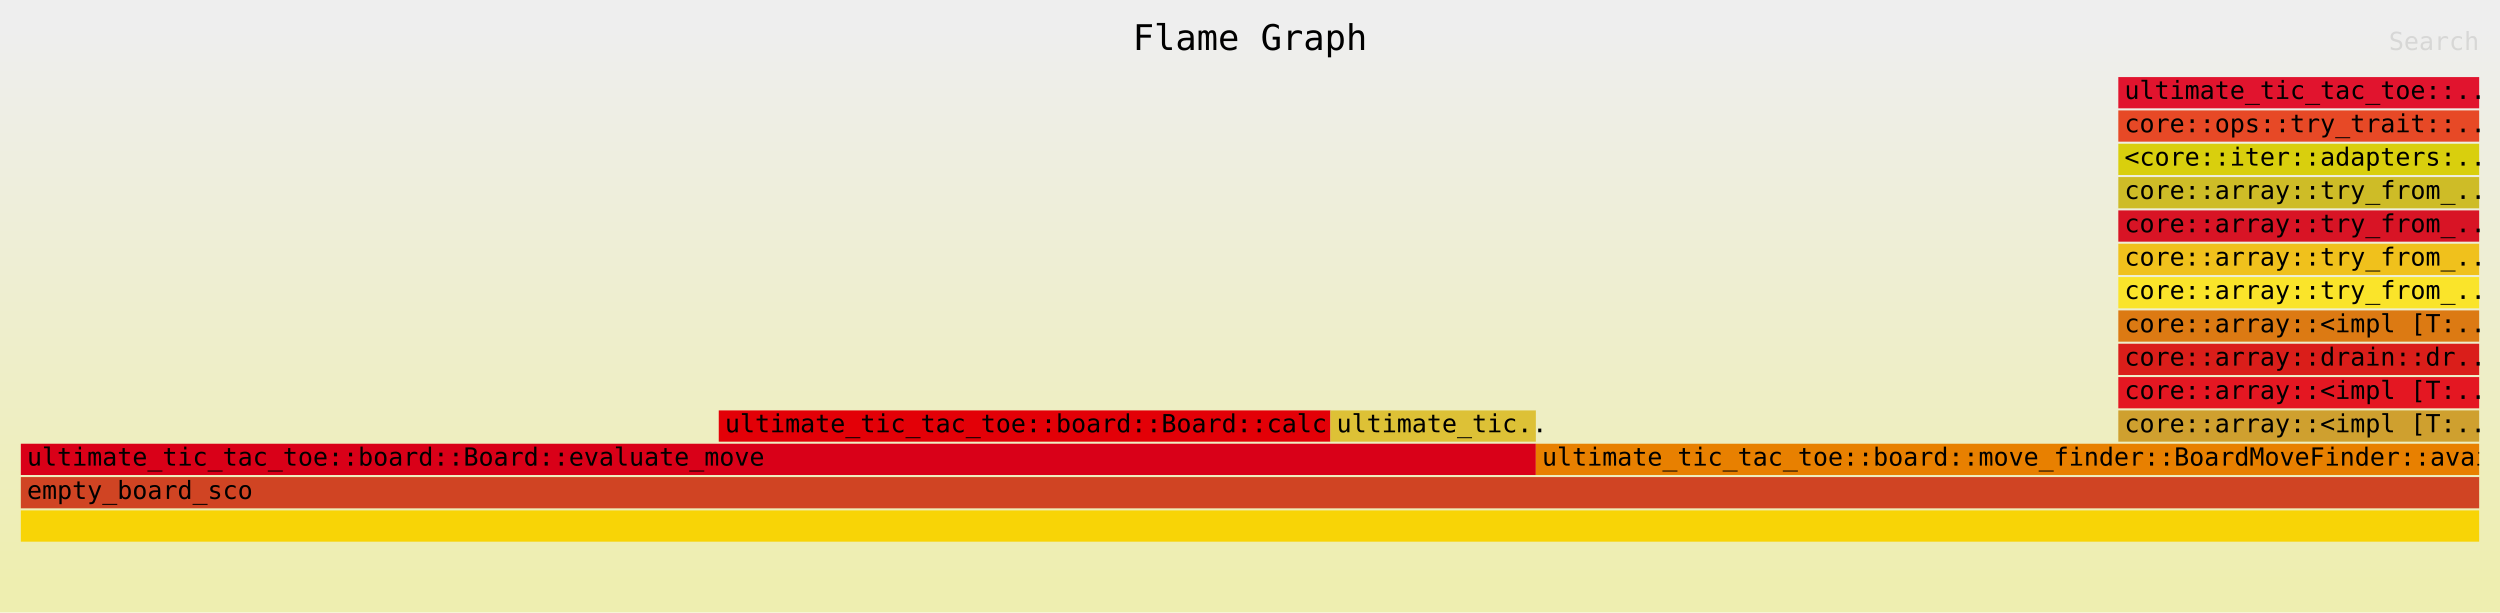
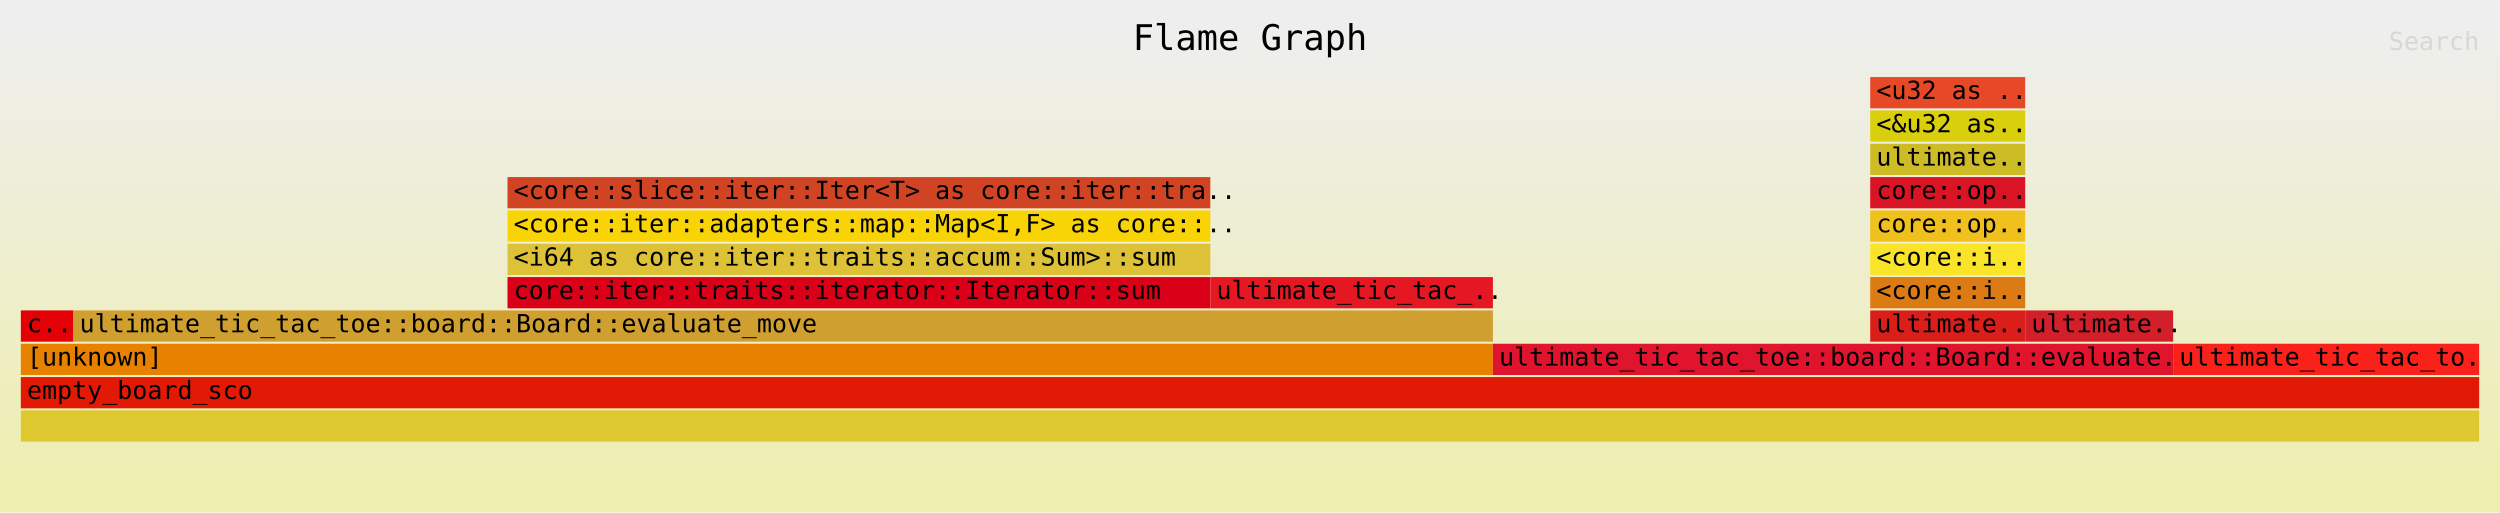
- <svg xmlns="http://www.w3.org/2000/svg" xmlns:ns1="http://github.com/jonhoo/inferno" version="1.1" width="1200" height="294" viewBox="0 0 1200 294">
+ <svg xmlns="http://www.w3.org/2000/svg" xmlns:ns1="http://github.com/jonhoo/inferno" version="1.1" width="1200" height="246" viewBox="0 0 1200 246">
  <defs>
    <linearGradient id="background" y1="0" y2="1" x1="0" x2="0">
      <stop stop-color="#eeeeee" offset="5%" />
      <stop stop-color="#eeeeb0" offset="95%" />
    </linearGradient>
  </defs>
  <style type="text/css">
text { font-family:monospace; font-size:12px }
#title { text-anchor:middle; font-size:17px; }
#matched { text-anchor:end; }
#search { text-anchor:end; opacity:0.1; cursor:pointer; }
#search:hover, #search.show { opacity:1; }
#subtitle { text-anchor:middle; font-color:rgb(160,160,160); }
#unzoom { cursor:pointer; }
#frames &gt; *:hover { stroke:black; stroke-width:0.5; cursor:pointer; }
.hide { display:none; }
.parent { opacity:0.5; }
</style>
-   <rect x="0" y="0" width="100%" height="294" fill="url(#background)" />
+   <rect x="0" y="0" width="100%" height="246" fill="url(#background)" />
  <text id="title" fill="rgb(0,0,0)" x="50%" y="24.00">Flame Graph</text>
-   <text id="details" fill="rgb(0,0,0)" x="10" y="277.00"> </text>
+   <text id="details" fill="rgb(0,0,0)" x="10" y="229.00"> </text>
  <text id="unzoom" class="hide" fill="rgb(0,0,0)" x="10" y="24.00">Reset Zoom</text>
  <text id="search" fill="rgb(0,0,0)" x="1190" y="24.00">Search</text>
-   <text id="matched" fill="rgb(0,0,0)" x="1190" y="277.00"> </text>
-   <svg id="frames" x="10" width="1180" total_samples="32256760">
+   <text id="matched" fill="rgb(0,0,0)" x="1190" y="229.00"> </text>
+   <svg id="frames" x="10" width="1180" total_samples="23442831">
    <g>
-       <rect x="28.39%" y="197" width="24.882%" height="15" fill="rgb(227,0,7)" ns1:x="9157720" ns1:w="8026213" />
-       <text x="28.64%" y="207.50">ultimate_tic_tac_toe::board::Board::calc..</text>
+       <rect x="0%" y="149" width="2.139%" height="15" fill="rgb(227,0,7)" ns1:x="0" ns1:w="501504" />
+       <text x="0.25%" y="159.50">c..</text>
    </g>
    <g>
-       <rect x="0%" y="213" width="61.628%" height="15" fill="rgb(217,0,24)" ns1:x="0" ns1:w="19879173" />
-       <text x="0.25%" y="223.50">ultimate_tic_tac_toe::board::Board::evaluate_move</text>
+       <rect x="19.797%" y="133" width="28.589%" height="15" fill="rgb(217,0,24)" ns1:x="4640923" ns1:w="6702120" />
+       <text x="20.047%" y="143.50">core::iter::traits::iterator::Iterator::sum</text>
    </g>
    <g>
-       <rect x="53.272%" y="197" width="8.356%" height="15" fill="rgb(221,193,54)" ns1:x="17183933" ns1:w="2695240" />
-       <text x="53.522%" y="207.50">ultimate_tic..</text>
+       <rect x="19.797%" y="117" width="28.589%" height="15" fill="rgb(221,193,54)" ns1:x="4640923" ns1:w="6702120" />
+       <text x="20.047%" y="127.50">&lt;i64 as core::iter::traits::accum::Sum&gt;::sum</text>
    </g>
    <g>
-       <rect x="0%" y="245" width="100%" height="15" fill="rgb(248,212,6)" ns1:x="0" ns1:w="32256760" />
-       <text x="0.25%" y="255.50" />
+       <rect x="19.797%" y="101" width="28.589%" height="15" fill="rgb(248,212,6)" ns1:x="4640923" ns1:w="6702120" />
+       <text x="20.047%" y="111.50">&lt;core::iter::adapters::map::Map&lt;I,F&gt; as core::..</text>
    </g>
    <g>
-       <rect x="0%" y="229" width="100%" height="15" fill="rgb(208,68,35)" ns1:x="0" ns1:w="32256760" />
-       <text x="0.25%" y="239.50">empty_board_sco</text>
+       <rect x="19.797%" y="85" width="28.589%" height="15" fill="rgb(208,68,35)" ns1:x="4640923" ns1:w="6702120" />
+       <text x="20.047%" y="95.50">&lt;core::slice::iter::Iter&lt;T&gt; as core::iter::tra..</text>
    </g>
    <g>
-       <rect x="61.628%" y="213" width="38.372%" height="15" fill="rgb(232,128,0)" ns1:x="19879173" ns1:w="12377587" />
-       <text x="61.878%" y="223.50">ultimate_tic_tac_toe::board::move_finder::BoardMoveFinder::avai..</text>
+       <rect x="0%" y="165" width="59.881%" height="15" fill="rgb(232,128,0)" ns1:x="0" ns1:w="14037844" />
+       <text x="0.25%" y="175.50">[unknown]</text>
    </g>
    <g>
-       <rect x="85.321%" y="197" width="14.679%" height="15" fill="rgb(207,160,47)" ns1:x="27521718" ns1:w="4735042" />
-       <text x="85.571%" y="207.50">core::array::&lt;impl [T:..</text>
+       <rect x="2.139%" y="149" width="57.742%" height="15" fill="rgb(207,160,47)" ns1:x="501504" ns1:w="13536340" />
+       <text x="2.389%" y="159.50">ultimate_tic_tac_toe::board::Board::evaluate_move</text>
    </g>
    <g>
-       <rect x="85.321%" y="181" width="14.679%" height="15" fill="rgb(228,23,34)" ns1:x="27521718" ns1:w="4735042" />
-       <text x="85.571%" y="191.50">core::array::&lt;impl [T:..</text>
+       <rect x="48.386%" y="133" width="11.495%" height="15" fill="rgb(228,23,34)" ns1:x="11343043" ns1:w="2694801" />
+       <text x="48.636%" y="143.50">ultimate_tic_tac_..</text>
    </g>
    <g>
-       <rect x="85.321%" y="165" width="14.679%" height="15" fill="rgb(218,30,26)" ns1:x="27521718" ns1:w="4735042" />
-       <text x="85.571%" y="175.50">core::array::drain::dr..</text>
+       <rect x="75.229%" y="149" width="6.304%" height="15" fill="rgb(218,30,26)" ns1:x="17635881" ns1:w="1477957" />
+       <text x="75.479%" y="159.50">ultimate..</text>
    </g>
    <g>
-       <rect x="85.321%" y="149" width="14.679%" height="15" fill="rgb(220,122,19)" ns1:x="27521718" ns1:w="4735042" />
-       <text x="85.571%" y="159.50">core::array::&lt;impl [T:..</text>
+       <rect x="75.229%" y="133" width="6.304%" height="15" fill="rgb(220,122,19)" ns1:x="17635881" ns1:w="1477957" />
+       <text x="75.479%" y="143.50">&lt;core::i..</text>
    </g>
    <g>
-       <rect x="85.321%" y="133" width="14.679%" height="15" fill="rgb(250,228,42)" ns1:x="27521718" ns1:w="4735042" />
-       <text x="85.571%" y="143.50">core::array::try_from_..</text>
+       <rect x="75.229%" y="117" width="6.304%" height="15" fill="rgb(250,228,42)" ns1:x="17635881" ns1:w="1477957" />
+       <text x="75.479%" y="127.50">&lt;core::i..</text>
    </g>
    <g>
-       <rect x="85.321%" y="117" width="14.679%" height="15" fill="rgb(240,193,28)" ns1:x="27521718" ns1:w="4735042" />
-       <text x="85.571%" y="127.50">core::array::try_from_..</text>
+       <rect x="75.229%" y="101" width="6.304%" height="15" fill="rgb(240,193,28)" ns1:x="17635881" ns1:w="1477957" />
+       <text x="75.479%" y="111.50">core::op..</text>
    </g>
    <g>
-       <rect x="85.321%" y="101" width="14.679%" height="15" fill="rgb(216,20,37)" ns1:x="27521718" ns1:w="4735042" />
-       <text x="85.571%" y="111.50">core::array::try_from_..</text>
+       <rect x="75.229%" y="85" width="6.304%" height="15" fill="rgb(216,20,37)" ns1:x="17635881" ns1:w="1477957" />
+       <text x="75.479%" y="95.50">core::op..</text>
    </g>
    <g>
-       <rect x="85.321%" y="85" width="14.679%" height="15" fill="rgb(206,188,39)" ns1:x="27521718" ns1:w="4735042" />
-       <text x="85.571%" y="95.50">core::array::try_from_..</text>
+       <rect x="75.229%" y="69" width="6.304%" height="15" fill="rgb(206,188,39)" ns1:x="17635881" ns1:w="1477957" />
+       <text x="75.479%" y="79.50">ultimate..</text>
    </g>
    <g>
-       <rect x="85.321%" y="69" width="14.679%" height="15" fill="rgb(217,207,13)" ns1:x="27521718" ns1:w="4735042" />
-       <text x="85.571%" y="79.50">&lt;core::iter::adapters:..</text>
+       <rect x="75.229%" y="53" width="6.304%" height="15" fill="rgb(217,207,13)" ns1:x="17635881" ns1:w="1477957" />
+       <text x="75.479%" y="63.50">&lt;&amp;u32 as..</text>
    </g>
    <g>
-       <rect x="85.321%" y="53" width="14.679%" height="15" fill="rgb(231,73,38)" ns1:x="27521718" ns1:w="4735042" />
-       <text x="85.571%" y="63.50">core::ops::try_trait::..</text>
+       <rect x="75.229%" y="37" width="6.304%" height="15" fill="rgb(231,73,38)" ns1:x="17635881" ns1:w="1477957" />
+       <text x="75.479%" y="47.50">&lt;u32 as ..</text>
    </g>
    <g>
-       <rect x="85.321%" y="37" width="14.679%" height="15" fill="rgb(225,20,46)" ns1:x="27521718" ns1:w="4735042" />
-       <text x="85.571%" y="47.50">ultimate_tic_tac_toe::..</text>
+       <rect x="59.881%" y="165" width="27.67%" height="15" fill="rgb(225,20,46)" ns1:x="14037844" ns1:w="6486575" />
+       <text x="60.131%" y="175.50">ultimate_tic_tac_toe::board::Board::evaluate..</text>
+     </g>
+     <g>
+       <rect x="81.534%" y="149" width="6.017%" height="15" fill="rgb(210,31,41)" ns1:x="19113838" ns1:w="1410581" />
+       <text x="81.784%" y="159.50">ultimate..</text>
+     </g>
+     <g>
+       <rect x="0%" y="197" width="100%" height="15" fill="rgb(221,200,47)" ns1:x="0" ns1:w="23442831" />
+       <text x="0.25%" y="207.50" />
+     </g>
+     <g>
+       <rect x="0%" y="181" width="100%" height="15" fill="rgb(226,26,5)" ns1:x="0" ns1:w="23442831" />
+       <text x="0.25%" y="191.50">empty_board_sco</text>
+     </g>
+     <g>
+       <rect x="87.551%" y="165" width="12.449%" height="15" fill="rgb(249,33,26)" ns1:x="20524419" ns1:w="2918412" />
+       <text x="87.801%" y="175.50">ultimate_tic_tac_to..</text>
    </g>
  </svg>
</svg>
